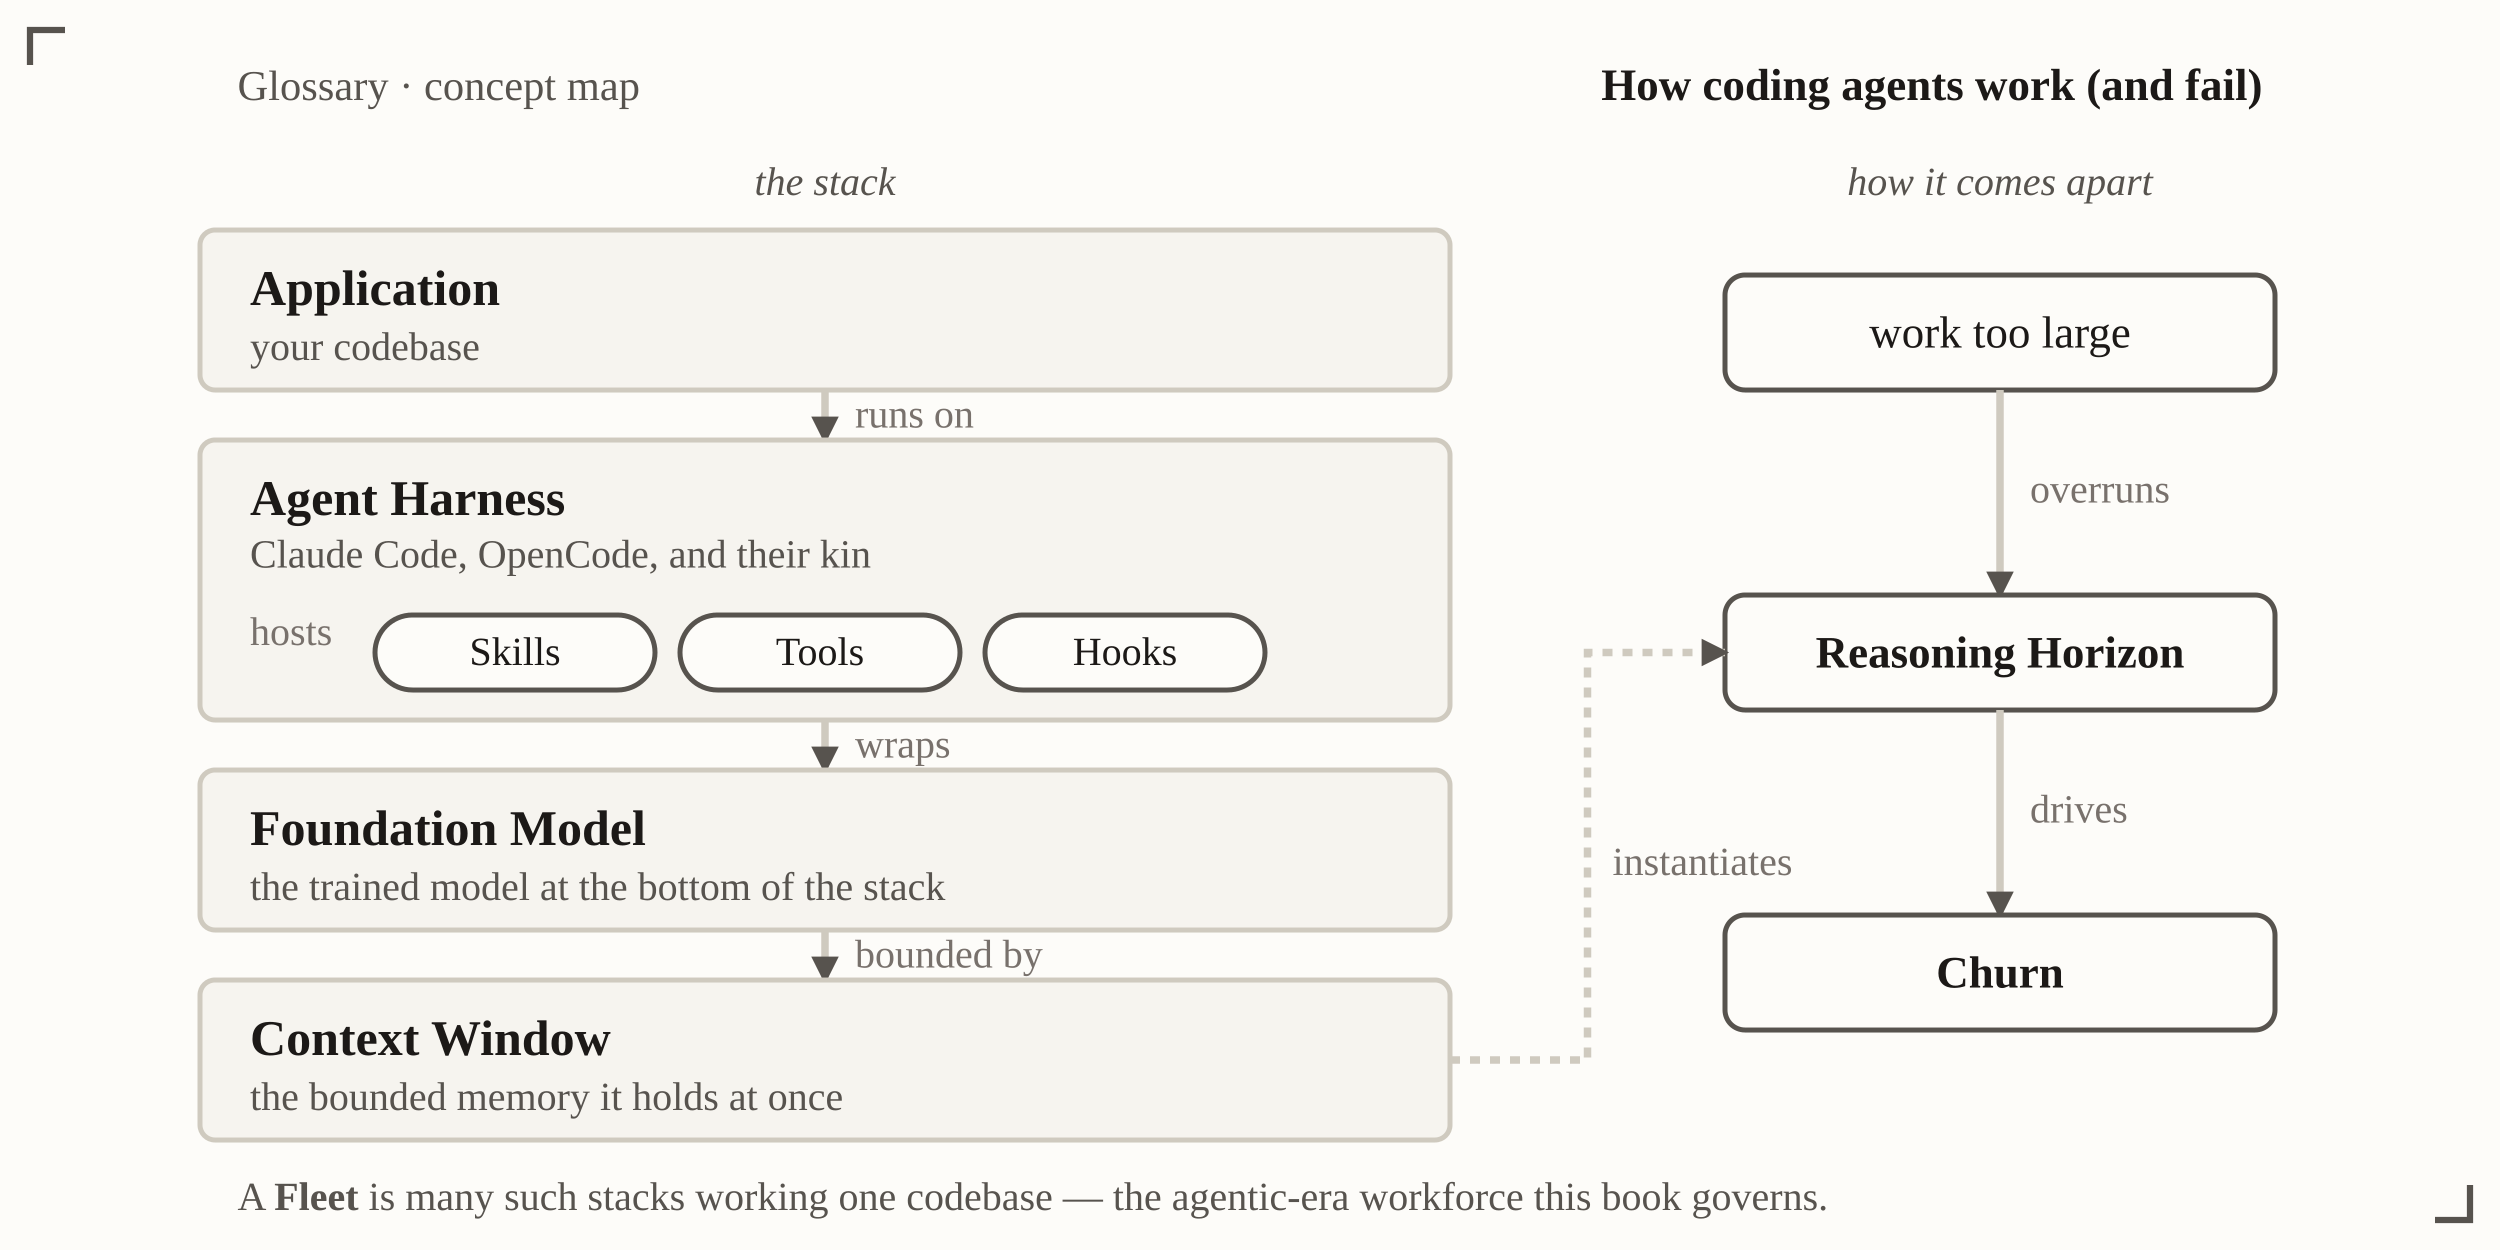
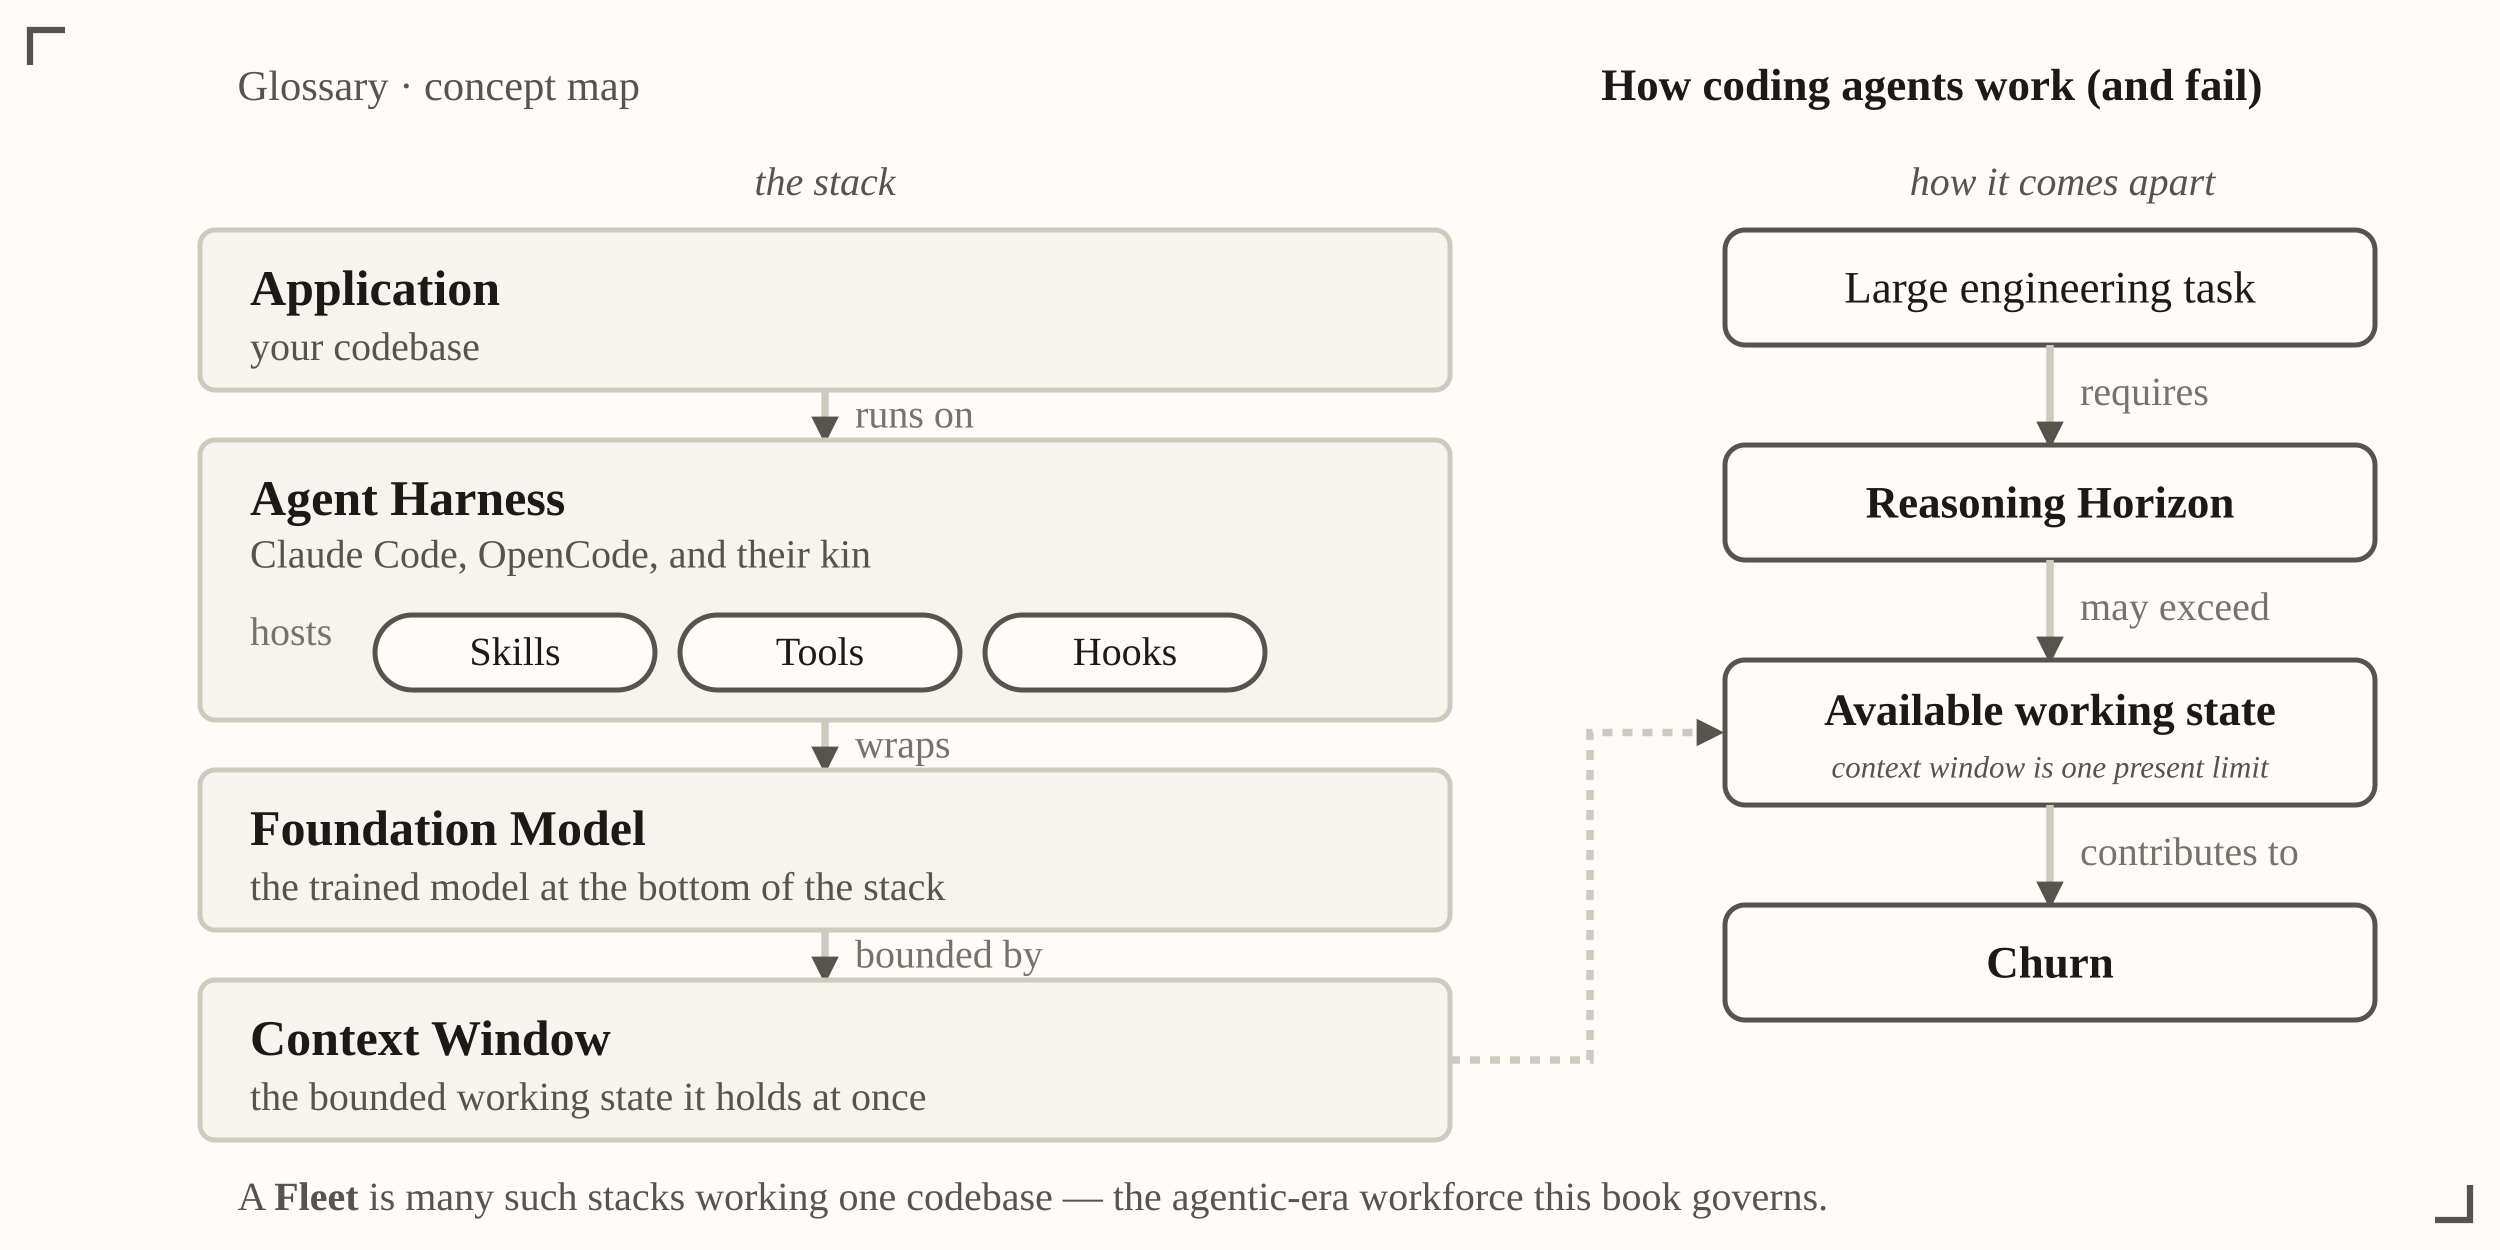
- <svg xmlns="http://www.w3.org/2000/svg" viewBox="0 0 1000 500" font-family="Georgia, 'Times New Roman', serif" role="img" aria-label="Layered stack: how coding agents work, and the causal tail of how they fail">
+ <svg xmlns="http://www.w3.org/2000/svg" viewBox="0 0 1000 500" font-family="Georgia, 'Times New Roman', serif" role="img" aria-label="Layered stack of how coding agents work, and a softened causal tail of how they come apart: a large engineering task requires a reasoning horizon that may exceed the available working state, of which the context window is one present limit, contributing to churn">
  <defs>
-     <marker id="vh-av" viewBox="0 0 10 10" refX="8.5" refY="5" markerWidth="11" markerHeight="11" markerUnits="userSpaceOnUse" orient="auto-start-reverse">
+     <marker id="vh-av2" viewBox="0 0 10 10" refX="8.5" refY="5" markerWidth="11" markerHeight="11" markerUnits="userSpaceOnUse" orient="auto-start-reverse">
      <path d="M0,0 L10,5 L0,10 z" fill="#57534e" />
    </marker>
  </defs>
  <rect x="0" y="0" width="1000" height="500" fill="#fdfcf9" />
  <text x="95" y="40" font-size="17" fill="#57534e">Glossary · concept map</text>
  <text x="905" y="40" text-anchor="end" font-size="18" font-weight="bold" fill="#1c1917">How coding agents work (and fail)</text>
  <text x="330" y="78" text-anchor="middle" font-size="16" font-style="italic" fill="#57534e">the stack</text>
-   <text x="800" y="78" text-anchor="middle" font-size="16" font-style="italic" fill="#57534e">how it comes apart</text>
+   <text x="825" y="78" text-anchor="middle" font-size="16" font-style="italic" fill="#57534e">how it comes apart</text>
  <rect x="80" y="92" width="500" height="64" rx="6" fill="#f6f4ef" stroke="#cfcabf" stroke-width="2" />
  <text x="100" y="122" font-size="20" font-weight="bold" fill="#1c1917">Application</text>
  <text x="100" y="144" font-size="16" fill="#57534e">your codebase</text>
-   <line x1="330" y1="156" x2="330" y2="176" stroke="#cfcabf" stroke-width="3" marker-end="url(#vh-av)" />
+   <line x1="330" y1="156" x2="330" y2="176" stroke="#cfcabf" stroke-width="3" marker-end="url(#vh-av2)" />
  <text x="342" y="171" font-size="16" fill="#78716c">runs on</text>
  <rect x="80" y="176" width="500" height="112" rx="6" fill="#f6f4ef" stroke="#cfcabf" stroke-width="2" />
  <text x="100" y="206" font-size="20" font-weight="bold" fill="#1c1917">Agent Harness</text>
  <text x="100" y="227" font-size="16" fill="#57534e">Claude Code, OpenCode, and their kin</text>
  <text x="100" y="258" font-size="16" fill="#78716c">hosts</text>
  <rect x="150" y="246" width="112" height="30" rx="15" fill="#fdfcf9" stroke="#57534e" stroke-width="2" />
  <text x="206" y="266" text-anchor="middle" font-size="16" fill="#1c1917">Skills</text>
  <rect x="272" y="246" width="112" height="30" rx="15" fill="#fdfcf9" stroke="#57534e" stroke-width="2" />
  <text x="328" y="266" text-anchor="middle" font-size="16" fill="#1c1917">Tools</text>
  <rect x="394" y="246" width="112" height="30" rx="15" fill="#fdfcf9" stroke="#57534e" stroke-width="2" />
  <text x="450" y="266" text-anchor="middle" font-size="16" fill="#1c1917">Hooks</text>
-   <line x1="330" y1="288" x2="330" y2="308" stroke="#cfcabf" stroke-width="3" marker-end="url(#vh-av)" />
+   <line x1="330" y1="288" x2="330" y2="308" stroke="#cfcabf" stroke-width="3" marker-end="url(#vh-av2)" />
  <text x="342" y="303" font-size="16" fill="#78716c">wraps</text>
  <rect x="80" y="308" width="500" height="64" rx="6" fill="#f6f4ef" stroke="#cfcabf" stroke-width="2" />
  <text x="100" y="338" font-size="20" font-weight="bold" fill="#1c1917">Foundation Model</text>
  <text x="100" y="360" font-size="16" fill="#57534e">the trained model at the bottom of the stack</text>
-   <line x1="330" y1="372" x2="330" y2="392" stroke="#cfcabf" stroke-width="3" marker-end="url(#vh-av)" />
+   <line x1="330" y1="372" x2="330" y2="392" stroke="#cfcabf" stroke-width="3" marker-end="url(#vh-av2)" />
  <text x="342" y="387" font-size="16" fill="#78716c">bounded by</text>
  <rect x="80" y="392" width="500" height="64" rx="6" fill="#f6f4ef" stroke="#cfcabf" stroke-width="2" />
  <text x="100" y="422" font-size="20" font-weight="bold" fill="#1c1917">Context Window</text>
-   <text x="100" y="444" font-size="16" fill="#57534e">the bounded memory it holds at once</text>
-   <rect x="690" y="110" width="220" height="46" rx="8" fill="#fdfcf9" stroke="#57534e" stroke-width="2" />
-   <text x="800" y="139" text-anchor="middle" font-size="18" fill="#1c1917">work too large</text>
-   <line x1="800" y1="156" x2="800" y2="238" stroke="#cfcabf" stroke-width="3" marker-end="url(#vh-av)" />
-   <text x="812" y="201" font-size="16" fill="#78716c">overruns</text>
-   <rect x="690" y="238" width="220" height="46" rx="8" fill="#fdfcf9" stroke="#57534e" stroke-width="2" />
-   <text x="800" y="267" text-anchor="middle" font-size="18" font-weight="bold" fill="#1c1917">Reasoning Horizon</text>
-   <line x1="800" y1="284" x2="800" y2="366" stroke="#cfcabf" stroke-width="3" marker-end="url(#vh-av)" />
-   <text x="812" y="329" font-size="16" fill="#78716c">drives</text>
-   <rect x="690" y="366" width="220" height="46" rx="8" fill="#fdfcf9" stroke="#57534e" stroke-width="2" />
-   <text x="800" y="395" text-anchor="middle" font-size="18" font-weight="bold" fill="#1c1917">Churn</text>
-   <polyline points="580,424 635,424 635,261 690,261" fill="none" stroke="#cfcabf" stroke-width="3" stroke-dasharray="4 4" marker-end="url(#vh-av)" />
-   <text x="645" y="350" font-size="16" fill="#78716c">instantiates</text>
+   <text x="100" y="444" font-size="16" fill="#57534e">the bounded working state it holds at once</text>
+   <rect x="690" y="92" width="260" height="46" rx="8" fill="#fdfcf9" stroke="#57534e" stroke-width="2" />
+   <text x="820" y="121" text-anchor="middle" font-size="18" fill="#1c1917">Large engineering task</text>
+   <line x1="820" y1="138" x2="820" y2="178" stroke="#cfcabf" stroke-width="3" marker-end="url(#vh-av2)" />
+   <text x="832" y="162" font-size="16" fill="#78716c">requires</text>
+   <rect x="690" y="178" width="260" height="46" rx="8" fill="#fdfcf9" stroke="#57534e" stroke-width="2" />
+   <text x="820" y="207" text-anchor="middle" font-size="18" font-weight="bold" fill="#1c1917">Reasoning Horizon</text>
+   <line x1="820" y1="224" x2="820" y2="264" stroke="#cfcabf" stroke-width="3" marker-end="url(#vh-av2)" />
+   <text x="832" y="248" font-size="16" fill="#78716c">may exceed</text>
+   <rect x="690" y="264" width="260" height="58" rx="8" fill="#fdfcf9" stroke="#57534e" stroke-width="2" />
+   <text x="820" y="290" text-anchor="middle" font-size="18" font-weight="bold" fill="#1c1917">Available working state</text>
+   <text x="820" y="311" text-anchor="middle" font-size="12.4" font-style="italic" fill="#57534e">context window is one present limit</text>
+   <line x1="820" y1="322" x2="820" y2="362" stroke="#cfcabf" stroke-width="3" marker-end="url(#vh-av2)" />
+   <text x="832" y="346" font-size="16" fill="#78716c">contributes to</text>
+   <rect x="690" y="362" width="260" height="46" rx="8" fill="#fdfcf9" stroke="#57534e" stroke-width="2" />
+   <text x="820" y="391" text-anchor="middle" font-size="18" font-weight="bold" fill="#1c1917">Churn</text>
+   <polyline points="580,424 636,424 636,293 688,293" fill="none" stroke="#cfcabf" stroke-width="3" stroke-dasharray="4 4" marker-end="url(#vh-av2)" />
  <text x="95" y="484" font-size="16" fill="#57534e">A <tspan font-weight="bold">Fleet</tspan> is many such stacks working one codebase — the agentic-era workforce this book governs.</text>
  <g fill="none" stroke="#57534e" stroke-width="2.5">
    <path d="M26,12 L12,12 L12,26" />
    <path d="M974,488 L988,488 L988,474" />
  </g>
</svg>
